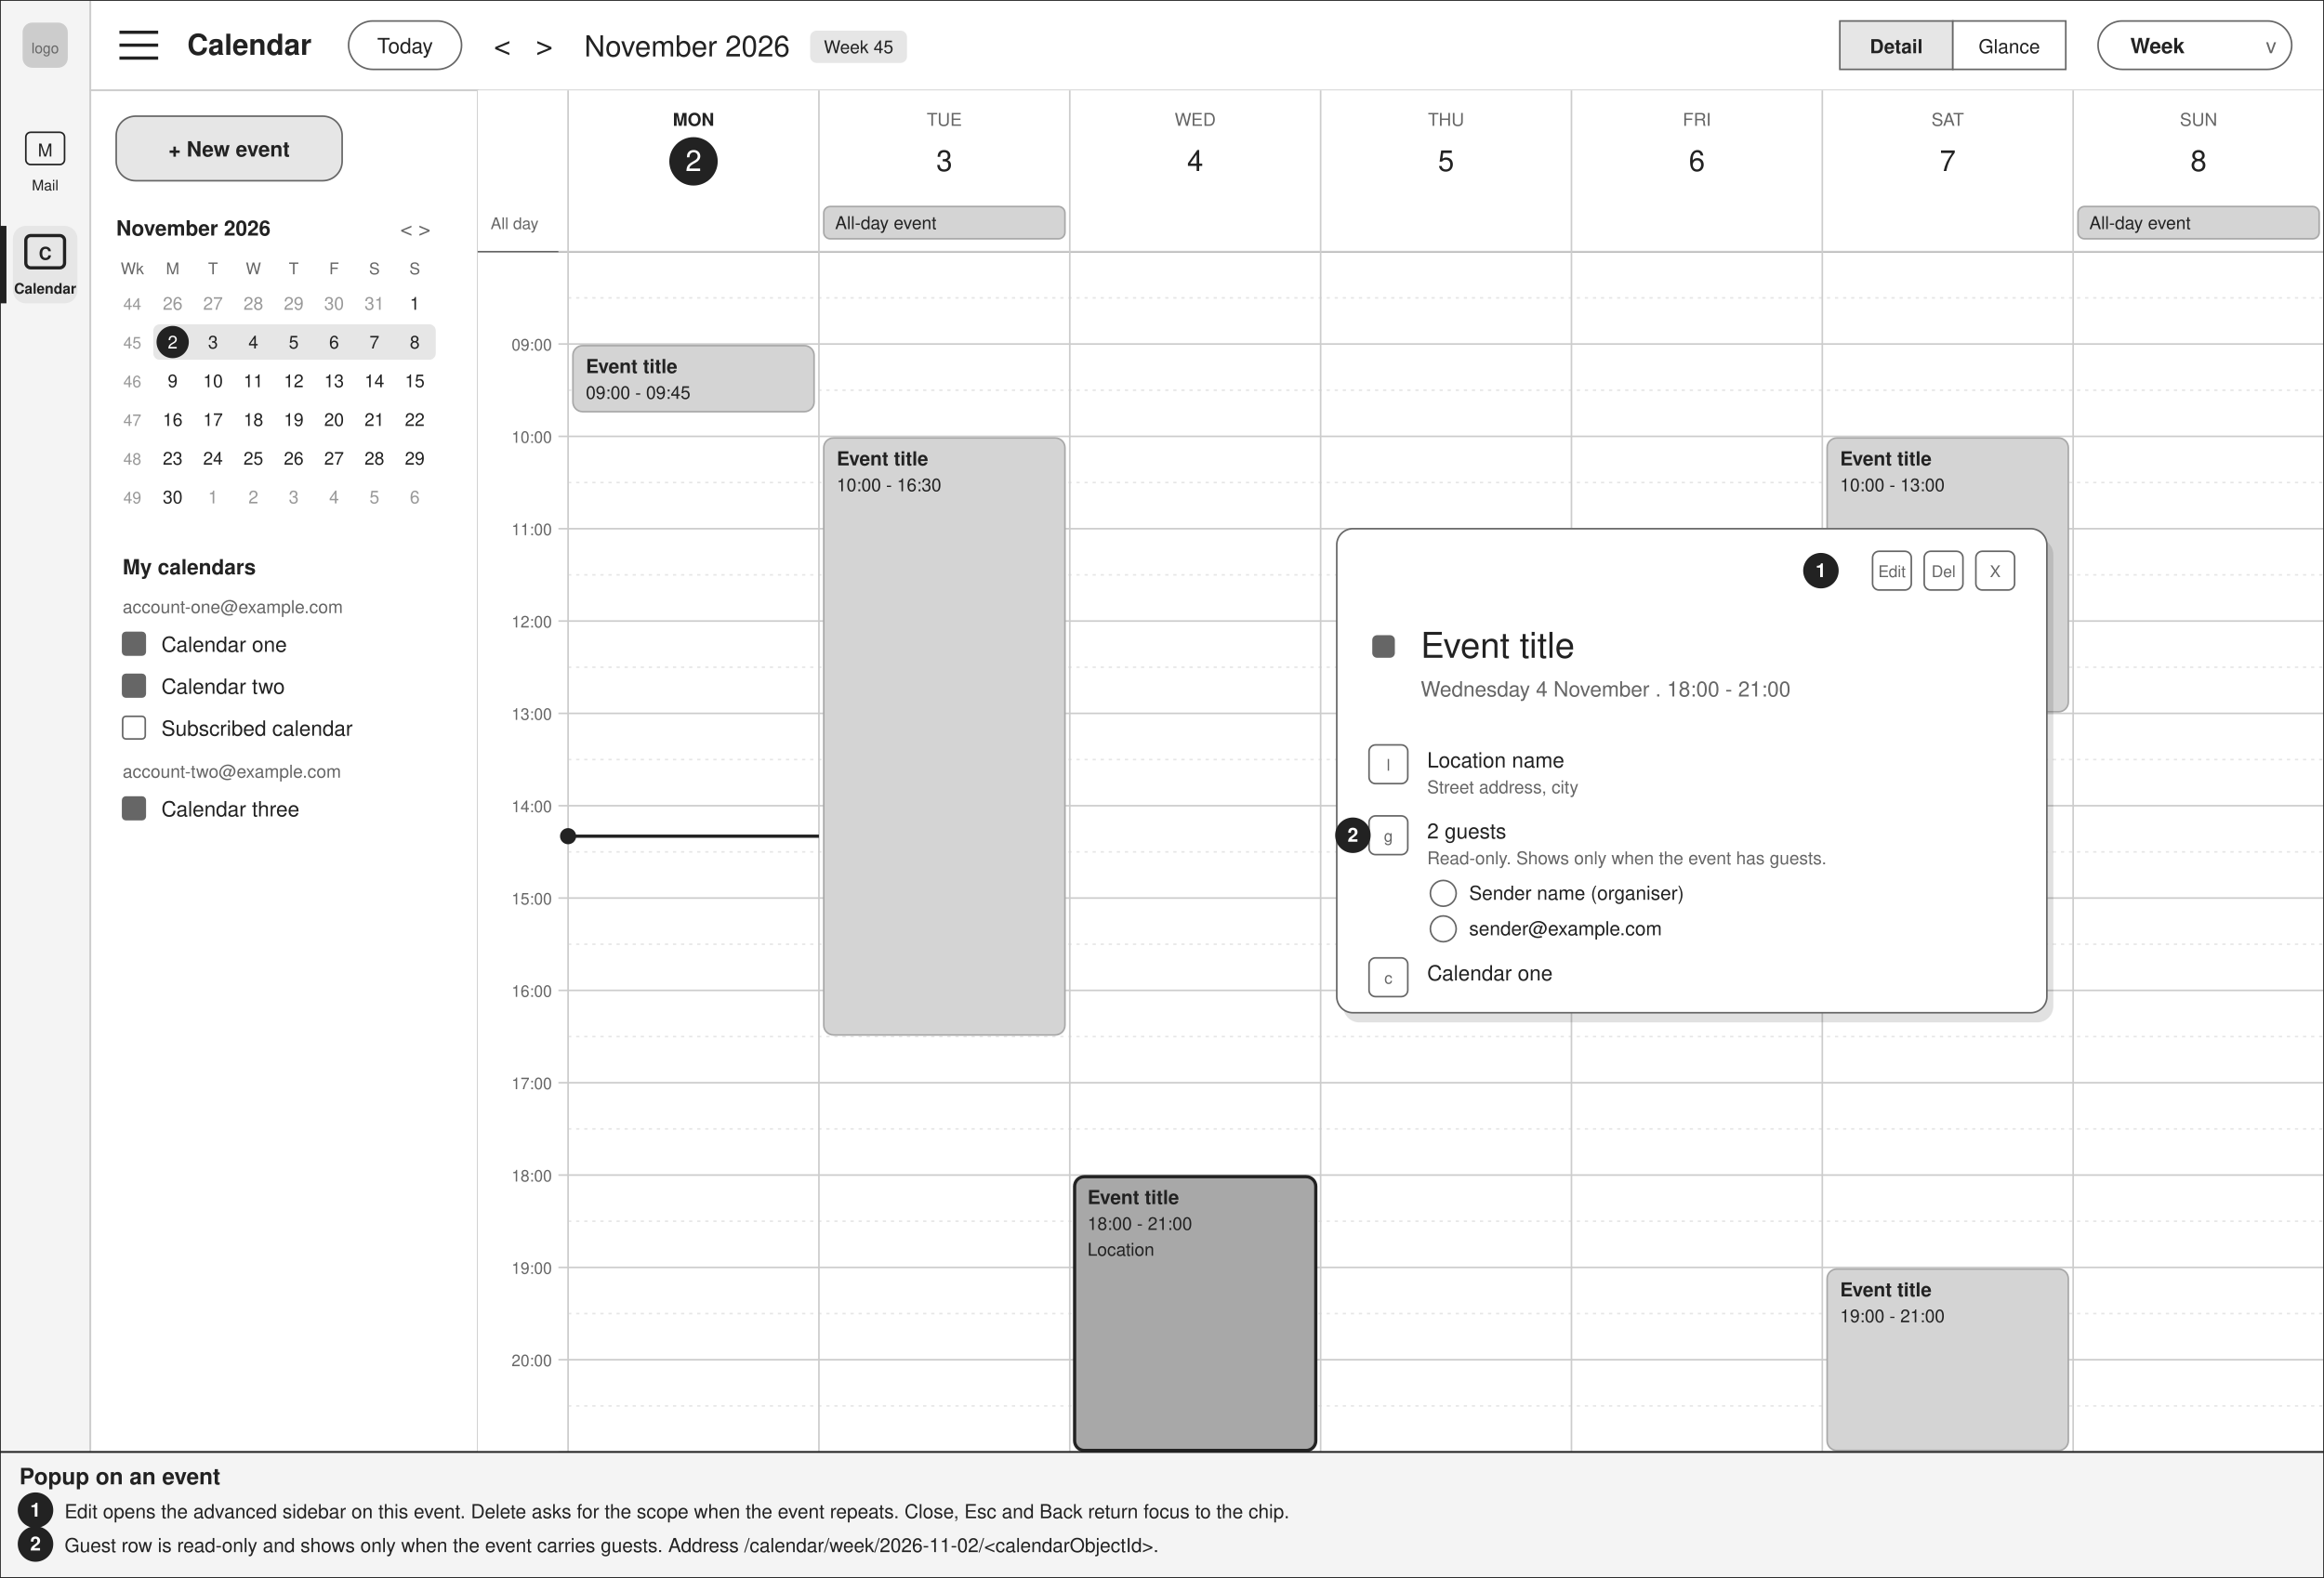
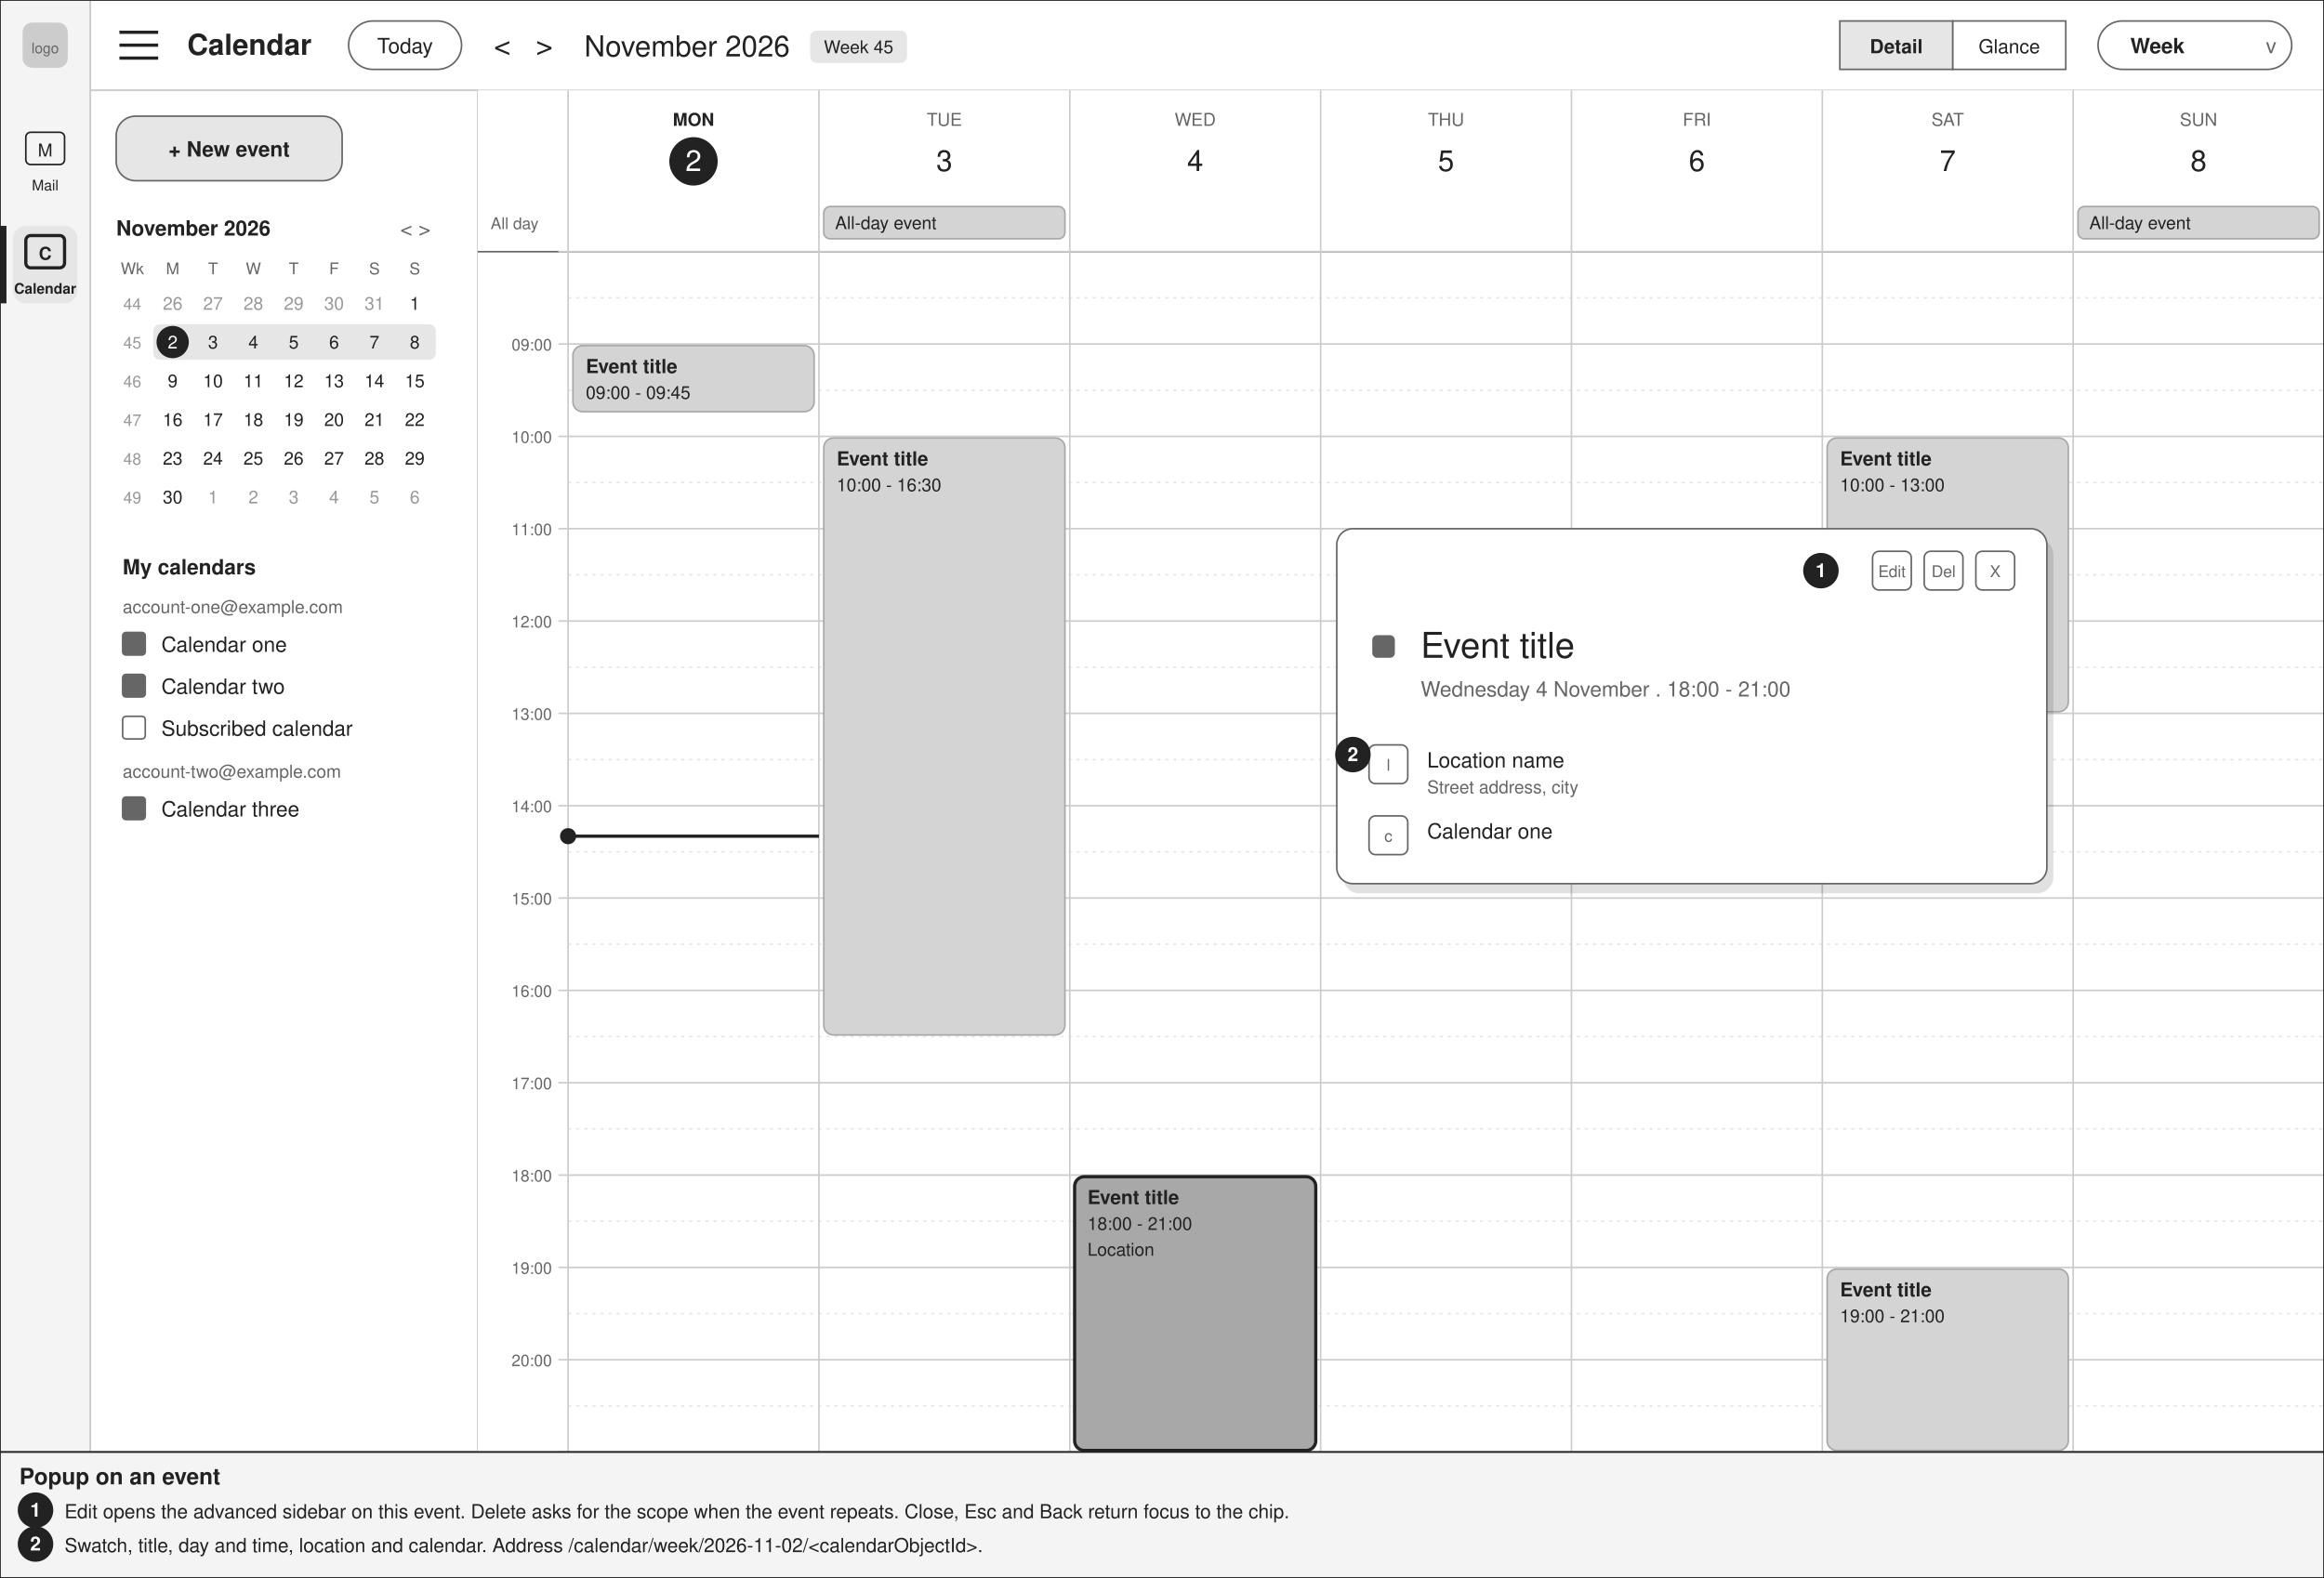
<svg xmlns="http://www.w3.org/2000/svg" width="1440" height="978" viewBox="0 0 1440 978">
  <rect width="1440" height="978" fill="#fff" />
  <rect x="0" y="0" width="56" height="900" rx="0" fill="#f4f4f4" stroke="#ccc" stroke-width="1" />
  <rect x="14" y="14" width="28" height="28" rx="6" fill="#ccc" stroke="none" stroke-width="1" />
  <text x="28" y="33" font-family="Helvetica, Arial, sans-serif" font-size="9" fill="#666" text-anchor="middle">logo</text>
  <rect x="16" y="82" width="24" height="20" rx="3" fill="none" stroke="#222" stroke-width="1" />
  <text x="28" y="97" font-family="Helvetica, Arial, sans-serif" font-size="11" fill="#222" text-anchor="middle">M</text>
  <text x="28" y="118" font-family="Helvetica, Arial, sans-serif" font-size="9" fill="#222" text-anchor="middle">Mail</text>
  <rect x="0" y="140" width="4" height="48" rx="0" fill="#222" stroke="none" stroke-width="1" />
  <rect x="8" y="140" width="40" height="48" rx="8" fill="#e6e6e6" stroke="none" stroke-width="1" />
  <rect x="16" y="146" width="24" height="20" rx="3" fill="none" stroke="#222" stroke-width="2" />
  <text x="28" y="161" font-family="Helvetica, Arial, sans-serif" font-size="11" fill="#222" font-weight="bold" text-anchor="middle">C</text>
  <text x="28" y="182" font-family="Helvetica, Arial, sans-serif" font-size="9" fill="#222" font-weight="bold" text-anchor="middle">Calendar</text>
  <rect x="56" y="0" width="1384" height="56" rx="0" fill="#fff" stroke="#ccc" stroke-width="1" />
  <line x1="74" y1="20" x2="98" y2="20" stroke="#222" stroke-width="2" />
  <line x1="74" y1="28" x2="98" y2="28" stroke="#222" stroke-width="2" />
  <line x1="74" y1="36" x2="98" y2="36" stroke="#222" stroke-width="2" />
  <text x="116" y="34" font-family="Helvetica, Arial, sans-serif" font-size="18" fill="#222" font-weight="bold">Calendar</text>
  <rect x="216" y="13" width="70" height="30" rx="15" fill="#fff" stroke="#666" stroke-width="1" />
  <text x="251" y="33" font-family="Helvetica, Arial, sans-serif" font-size="13" fill="#222" text-anchor="middle">Today</text>
  <text x="306" y="34" font-family="Helvetica, Arial, sans-serif" font-size="18" fill="#222">&lt;</text>
  <text x="332" y="34" font-family="Helvetica, Arial, sans-serif" font-size="18" fill="#222">&gt;</text>
  <text x="362" y="35" font-family="Helvetica, Arial, sans-serif" font-size="18" fill="#222">November 2026</text>
  <rect x="502" y="19" width="60" height="20" rx="4" fill="#e6e6e6" stroke="none" stroke-width="1" />
  <text x="532" y="33" font-family="Helvetica, Arial, sans-serif" font-size="11" fill="#222" text-anchor="middle">Week 45</text>
  <rect x="1140" y="13" width="70" height="30" rx="0" fill="#e6e6e6" stroke="#666" stroke-width="1" />
  <text x="1175" y="33" font-family="Helvetica, Arial, sans-serif" font-size="12" fill="#222" font-weight="bold" text-anchor="middle">Detail</text>
  <rect x="1210" y="13" width="70" height="30" rx="0" fill="#fff" stroke="#666" stroke-width="1" />
  <text x="1245" y="33" font-family="Helvetica, Arial, sans-serif" font-size="12" fill="#222" text-anchor="middle">Glance</text>
  <rect x="1300" y="13" width="120" height="30" rx="15" fill="none" stroke="#666" stroke-width="1" />
  <text x="1320" y="33" font-family="Helvetica, Arial, sans-serif" font-size="13" fill="#222" font-weight="bold">Week</text>
  <text x="1404" y="33" font-family="Helvetica, Arial, sans-serif" font-size="13" fill="#666">v</text>
  <rect x="56" y="56" width="240" height="844" rx="0" fill="#fff" stroke="#ccc" stroke-width="1" />
  <rect x="72" y="72" width="140" height="40" rx="12" fill="#e6e6e6" stroke="#666" stroke-width="1" />
  <text x="142" y="97" font-family="Helvetica, Arial, sans-serif" font-size="13" fill="#222" font-weight="bold" text-anchor="middle">+  New event</text>
  <text x="72" y="146" font-family="Helvetica, Arial, sans-serif" font-size="13" fill="#222" font-weight="bold">November 2026</text>
  <text x="248" y="146" font-family="Helvetica, Arial, sans-serif" font-size="13" fill="#666">&lt;  &gt;</text>
  <text x="82" y="170" font-family="Helvetica, Arial, sans-serif" font-size="10" fill="#666" text-anchor="middle">Wk</text>
  <text x="107" y="170" font-family="Helvetica, Arial, sans-serif" font-size="10" fill="#666" text-anchor="middle">M</text>
  <text x="132" y="170" font-family="Helvetica, Arial, sans-serif" font-size="10" fill="#666" text-anchor="middle">T</text>
  <text x="157" y="170" font-family="Helvetica, Arial, sans-serif" font-size="10" fill="#666" text-anchor="middle">W</text>
  <text x="182" y="170" font-family="Helvetica, Arial, sans-serif" font-size="10" fill="#666" text-anchor="middle">T</text>
  <text x="207" y="170" font-family="Helvetica, Arial, sans-serif" font-size="10" fill="#666" text-anchor="middle">F</text>
  <text x="232" y="170" font-family="Helvetica, Arial, sans-serif" font-size="10" fill="#666" text-anchor="middle">S</text>
  <text x="257" y="170" font-family="Helvetica, Arial, sans-serif" font-size="10" fill="#666" text-anchor="middle">S</text>
  <rect x="95" y="201" width="175" height="22" rx="4" fill="#e6e6e6" stroke="none" stroke-width="1" />
  <text x="82" y="192" font-family="Helvetica, Arial, sans-serif" font-size="10" fill="#999" text-anchor="middle">44</text>
  <text x="107" y="192" font-family="Helvetica, Arial, sans-serif" font-size="11" fill="#999" text-anchor="middle">26</text>
  <text x="132" y="192" font-family="Helvetica, Arial, sans-serif" font-size="11" fill="#999" text-anchor="middle">27</text>
  <text x="157" y="192" font-family="Helvetica, Arial, sans-serif" font-size="11" fill="#999" text-anchor="middle">28</text>
  <text x="182" y="192" font-family="Helvetica, Arial, sans-serif" font-size="11" fill="#999" text-anchor="middle">29</text>
  <text x="207" y="192" font-family="Helvetica, Arial, sans-serif" font-size="11" fill="#999" text-anchor="middle">30</text>
  <text x="232" y="192" font-family="Helvetica, Arial, sans-serif" font-size="11" fill="#999" text-anchor="middle">31</text>
  <text x="257" y="192" font-family="Helvetica, Arial, sans-serif" font-size="11" fill="#222" text-anchor="middle">1</text>
  <text x="82" y="216" font-family="Helvetica, Arial, sans-serif" font-size="10" fill="#999" text-anchor="middle">45</text>
  <circle cx="107" cy="212" r="10" fill="#222" stroke="none" stroke-width="1" />
  <text x="107" y="216" font-family="Helvetica, Arial, sans-serif" font-size="11" fill="#fff" text-anchor="middle">2</text>
  <text x="132" y="216" font-family="Helvetica, Arial, sans-serif" font-size="11" fill="#222" text-anchor="middle">3</text>
  <text x="157" y="216" font-family="Helvetica, Arial, sans-serif" font-size="11" fill="#222" text-anchor="middle">4</text>
  <text x="182" y="216" font-family="Helvetica, Arial, sans-serif" font-size="11" fill="#222" text-anchor="middle">5</text>
  <text x="207" y="216" font-family="Helvetica, Arial, sans-serif" font-size="11" fill="#222" text-anchor="middle">6</text>
  <text x="232" y="216" font-family="Helvetica, Arial, sans-serif" font-size="11" fill="#222" text-anchor="middle">7</text>
  <text x="257" y="216" font-family="Helvetica, Arial, sans-serif" font-size="11" fill="#222" text-anchor="middle">8</text>
  <text x="82" y="240" font-family="Helvetica, Arial, sans-serif" font-size="10" fill="#999" text-anchor="middle">46</text>
  <text x="107" y="240" font-family="Helvetica, Arial, sans-serif" font-size="11" fill="#222" text-anchor="middle">9</text>
  <text x="132" y="240" font-family="Helvetica, Arial, sans-serif" font-size="11" fill="#222" text-anchor="middle">10</text>
  <text x="157" y="240" font-family="Helvetica, Arial, sans-serif" font-size="11" fill="#222" text-anchor="middle">11</text>
  <text x="182" y="240" font-family="Helvetica, Arial, sans-serif" font-size="11" fill="#222" text-anchor="middle">12</text>
  <text x="207" y="240" font-family="Helvetica, Arial, sans-serif" font-size="11" fill="#222" text-anchor="middle">13</text>
  <text x="232" y="240" font-family="Helvetica, Arial, sans-serif" font-size="11" fill="#222" text-anchor="middle">14</text>
  <text x="257" y="240" font-family="Helvetica, Arial, sans-serif" font-size="11" fill="#222" text-anchor="middle">15</text>
  <text x="82" y="264" font-family="Helvetica, Arial, sans-serif" font-size="10" fill="#999" text-anchor="middle">47</text>
  <text x="107" y="264" font-family="Helvetica, Arial, sans-serif" font-size="11" fill="#222" text-anchor="middle">16</text>
  <text x="132" y="264" font-family="Helvetica, Arial, sans-serif" font-size="11" fill="#222" text-anchor="middle">17</text>
  <text x="157" y="264" font-family="Helvetica, Arial, sans-serif" font-size="11" fill="#222" text-anchor="middle">18</text>
  <text x="182" y="264" font-family="Helvetica, Arial, sans-serif" font-size="11" fill="#222" text-anchor="middle">19</text>
  <text x="207" y="264" font-family="Helvetica, Arial, sans-serif" font-size="11" fill="#222" text-anchor="middle">20</text>
  <text x="232" y="264" font-family="Helvetica, Arial, sans-serif" font-size="11" fill="#222" text-anchor="middle">21</text>
  <text x="257" y="264" font-family="Helvetica, Arial, sans-serif" font-size="11" fill="#222" text-anchor="middle">22</text>
  <text x="82" y="288" font-family="Helvetica, Arial, sans-serif" font-size="10" fill="#999" text-anchor="middle">48</text>
  <text x="107" y="288" font-family="Helvetica, Arial, sans-serif" font-size="11" fill="#222" text-anchor="middle">23</text>
  <text x="132" y="288" font-family="Helvetica, Arial, sans-serif" font-size="11" fill="#222" text-anchor="middle">24</text>
  <text x="157" y="288" font-family="Helvetica, Arial, sans-serif" font-size="11" fill="#222" text-anchor="middle">25</text>
  <text x="182" y="288" font-family="Helvetica, Arial, sans-serif" font-size="11" fill="#222" text-anchor="middle">26</text>
  <text x="207" y="288" font-family="Helvetica, Arial, sans-serif" font-size="11" fill="#222" text-anchor="middle">27</text>
  <text x="232" y="288" font-family="Helvetica, Arial, sans-serif" font-size="11" fill="#222" text-anchor="middle">28</text>
  <text x="257" y="288" font-family="Helvetica, Arial, sans-serif" font-size="11" fill="#222" text-anchor="middle">29</text>
  <text x="82" y="312" font-family="Helvetica, Arial, sans-serif" font-size="10" fill="#999" text-anchor="middle">49</text>
  <text x="107" y="312" font-family="Helvetica, Arial, sans-serif" font-size="11" fill="#222" text-anchor="middle">30</text>
  <text x="132" y="312" font-family="Helvetica, Arial, sans-serif" font-size="11" fill="#999" text-anchor="middle">1</text>
  <text x="157" y="312" font-family="Helvetica, Arial, sans-serif" font-size="11" fill="#999" text-anchor="middle">2</text>
  <text x="182" y="312" font-family="Helvetica, Arial, sans-serif" font-size="11" fill="#999" text-anchor="middle">3</text>
  <text x="207" y="312" font-family="Helvetica, Arial, sans-serif" font-size="11" fill="#999" text-anchor="middle">4</text>
  <text x="232" y="312" font-family="Helvetica, Arial, sans-serif" font-size="11" fill="#999" text-anchor="middle">5</text>
  <text x="257" y="312" font-family="Helvetica, Arial, sans-serif" font-size="11" fill="#999" text-anchor="middle">6</text>
  <text x="76" y="356" font-family="Helvetica, Arial, sans-serif" font-size="13" fill="#222" font-weight="bold">My calendars</text>
  <text x="76" y="380" font-family="Helvetica, Arial, sans-serif" font-size="11" fill="#666">account-one@example.com</text>
  <rect x="76" y="392" width="14" height="14" rx="2" fill="#666" stroke="#666" stroke-width="1" />
  <text x="100" y="404" font-family="Helvetica, Arial, sans-serif" font-size="13" fill="#222">Calendar one</text>
  <rect x="76" y="418" width="14" height="14" rx="2" fill="#666" stroke="#666" stroke-width="1" />
  <text x="100" y="430" font-family="Helvetica, Arial, sans-serif" font-size="13" fill="#222">Calendar two</text>
  <rect x="76" y="444" width="14" height="14" rx="2" fill="none" stroke="#666" stroke-width="1" />
  <text x="100" y="456" font-family="Helvetica, Arial, sans-serif" font-size="13" fill="#222">Subscribed calendar</text>
  <text x="76" y="482" font-family="Helvetica, Arial, sans-serif" font-size="11" fill="#666">account-two@example.com</text>
  <rect x="76" y="494" width="14" height="14" rx="2" fill="#666" stroke="#666" stroke-width="1" />
  <text x="100" y="506" font-family="Helvetica, Arial, sans-serif" font-size="13" fill="#222">Calendar three</text>
  <rect x="296" y="56" width="1144" height="844" rx="0" fill="#fff" stroke="none" stroke-width="1" />
  <text x="429.714" y="78" font-family="Helvetica, Arial, sans-serif" font-size="11" fill="#222" font-weight="bold" text-anchor="middle">MON</text>
  <circle cx="429.714" cy="100" r="15" fill="#222" stroke="none" stroke-width="1" />
  <text x="429.714" y="106" font-family="Helvetica, Arial, sans-serif" font-size="18" fill="#fff" text-anchor="middle">2</text>
  <text x="585.143" y="78" font-family="Helvetica, Arial, sans-serif" font-size="11" fill="#666" text-anchor="middle">TUE</text>
  <text x="585.143" y="106" font-family="Helvetica, Arial, sans-serif" font-size="18" fill="#222" text-anchor="middle">3</text>
  <text x="740.571" y="78" font-family="Helvetica, Arial, sans-serif" font-size="11" fill="#666" text-anchor="middle">WED</text>
  <text x="740.571" y="106" font-family="Helvetica, Arial, sans-serif" font-size="18" fill="#222" text-anchor="middle">4</text>
  <text x="896" y="78" font-family="Helvetica, Arial, sans-serif" font-size="11" fill="#666" text-anchor="middle">THU</text>
  <text x="896" y="106" font-family="Helvetica, Arial, sans-serif" font-size="18" fill="#222" text-anchor="middle">5</text>
  <text x="1051.429" y="78" font-family="Helvetica, Arial, sans-serif" font-size="11" fill="#666" text-anchor="middle">FRI</text>
  <text x="1051.429" y="106" font-family="Helvetica, Arial, sans-serif" font-size="18" fill="#222" text-anchor="middle">6</text>
  <text x="1206.857" y="78" font-family="Helvetica, Arial, sans-serif" font-size="11" fill="#666" text-anchor="middle">SAT</text>
  <text x="1206.857" y="106" font-family="Helvetica, Arial, sans-serif" font-size="18" fill="#222" text-anchor="middle">7</text>
  <text x="1362.286" y="78" font-family="Helvetica, Arial, sans-serif" font-size="11" fill="#666" text-anchor="middle">SUN</text>
  <text x="1362.286" y="106" font-family="Helvetica, Arial, sans-serif" font-size="18" fill="#222" text-anchor="middle">8</text>
  <text x="304" y="142" font-family="Helvetica, Arial, sans-serif" font-size="10" fill="#666">All day</text>
  <rect x="510.429" y="128" width="149.429" height="20" rx="4" fill="#d4d4d4" stroke="#a8a8a8" stroke-width="1" />
  <text x="517.429" y="142" font-family="Helvetica, Arial, sans-serif" font-size="11" fill="#222">All-day event</text>
  <rect x="1287.571" y="128" width="149.429" height="20" rx="4" fill="#d4d4d4" stroke="#a8a8a8" stroke-width="1" />
  <text x="1294.571" y="142" font-family="Helvetica, Arial, sans-serif" font-size="11" fill="#222">All-day event</text>
  <line x1="296" y1="156" x2="1440" y2="156" stroke="#666" stroke-width="1" />
  <line x1="346" y1="156" x2="1440" y2="156" stroke="#ccc" stroke-width="1" />
  <line x1="352" y1="184.615" x2="1440" y2="184.615" stroke="#e6e6e6" stroke-width="1" stroke-dasharray="2 3" />
  <line x1="346" y1="213.231" x2="1440" y2="213.231" stroke="#ccc" stroke-width="1" />
  <text x="342" y="217.231" font-family="Helvetica, Arial, sans-serif" font-size="10" fill="#666" text-anchor="end">09:00</text>
  <line x1="352" y1="241.846" x2="1440" y2="241.846" stroke="#e6e6e6" stroke-width="1" stroke-dasharray="2 3" />
  <line x1="346" y1="270.462" x2="1440" y2="270.462" stroke="#ccc" stroke-width="1" />
  <text x="342" y="274.462" font-family="Helvetica, Arial, sans-serif" font-size="10" fill="#666" text-anchor="end">10:00</text>
  <line x1="352" y1="299.077" x2="1440" y2="299.077" stroke="#e6e6e6" stroke-width="1" stroke-dasharray="2 3" />
  <line x1="346" y1="327.692" x2="1440" y2="327.692" stroke="#ccc" stroke-width="1" />
  <text x="342" y="331.692" font-family="Helvetica, Arial, sans-serif" font-size="10" fill="#666" text-anchor="end">11:00</text>
  <line x1="352" y1="356.308" x2="1440" y2="356.308" stroke="#e6e6e6" stroke-width="1" stroke-dasharray="2 3" />
  <line x1="346" y1="384.923" x2="1440" y2="384.923" stroke="#ccc" stroke-width="1" />
  <text x="342" y="388.923" font-family="Helvetica, Arial, sans-serif" font-size="10" fill="#666" text-anchor="end">12:00</text>
  <line x1="352" y1="413.538" x2="1440" y2="413.538" stroke="#e6e6e6" stroke-width="1" stroke-dasharray="2 3" />
  <line x1="346" y1="442.154" x2="1440" y2="442.154" stroke="#ccc" stroke-width="1" />
  <text x="342" y="446.154" font-family="Helvetica, Arial, sans-serif" font-size="10" fill="#666" text-anchor="end">13:00</text>
  <line x1="352" y1="470.769" x2="1440" y2="470.769" stroke="#e6e6e6" stroke-width="1" stroke-dasharray="2 3" />
  <line x1="346" y1="499.385" x2="1440" y2="499.385" stroke="#ccc" stroke-width="1" />
  <text x="342" y="503.385" font-family="Helvetica, Arial, sans-serif" font-size="10" fill="#666" text-anchor="end">14:00</text>
  <line x1="352" y1="528" x2="1440" y2="528" stroke="#e6e6e6" stroke-width="1" stroke-dasharray="2 3" />
  <line x1="346" y1="556.615" x2="1440" y2="556.615" stroke="#ccc" stroke-width="1" />
  <text x="342" y="560.615" font-family="Helvetica, Arial, sans-serif" font-size="10" fill="#666" text-anchor="end">15:00</text>
  <line x1="352" y1="585.231" x2="1440" y2="585.231" stroke="#e6e6e6" stroke-width="1" stroke-dasharray="2 3" />
  <line x1="346" y1="613.846" x2="1440" y2="613.846" stroke="#ccc" stroke-width="1" />
  <text x="342" y="617.846" font-family="Helvetica, Arial, sans-serif" font-size="10" fill="#666" text-anchor="end">16:00</text>
  <line x1="352" y1="642.462" x2="1440" y2="642.462" stroke="#e6e6e6" stroke-width="1" stroke-dasharray="2 3" />
  <line x1="346" y1="671.077" x2="1440" y2="671.077" stroke="#ccc" stroke-width="1" />
  <text x="342" y="675.077" font-family="Helvetica, Arial, sans-serif" font-size="10" fill="#666" text-anchor="end">17:00</text>
  <line x1="352" y1="699.692" x2="1440" y2="699.692" stroke="#e6e6e6" stroke-width="1" stroke-dasharray="2 3" />
  <line x1="346" y1="728.308" x2="1440" y2="728.308" stroke="#ccc" stroke-width="1" />
  <text x="342" y="732.308" font-family="Helvetica, Arial, sans-serif" font-size="10" fill="#666" text-anchor="end">18:00</text>
  <line x1="352" y1="756.923" x2="1440" y2="756.923" stroke="#e6e6e6" stroke-width="1" stroke-dasharray="2 3" />
  <line x1="346" y1="785.538" x2="1440" y2="785.538" stroke="#ccc" stroke-width="1" />
  <text x="342" y="789.538" font-family="Helvetica, Arial, sans-serif" font-size="10" fill="#666" text-anchor="end">19:00</text>
  <line x1="352" y1="814.154" x2="1440" y2="814.154" stroke="#e6e6e6" stroke-width="1" stroke-dasharray="2 3" />
  <line x1="346" y1="842.769" x2="1440" y2="842.769" stroke="#ccc" stroke-width="1" />
  <text x="342" y="846.769" font-family="Helvetica, Arial, sans-serif" font-size="10" fill="#666" text-anchor="end">20:00</text>
  <line x1="352" y1="871.385" x2="1440" y2="871.385" stroke="#e6e6e6" stroke-width="1" stroke-dasharray="2 3" />
  <line x1="346" y1="900" x2="1440" y2="900" stroke="#ccc" stroke-width="1" />
  <line x1="352" y1="928.615" x2="1440" y2="928.615" stroke="#e6e6e6" stroke-width="1" stroke-dasharray="2 3" />
  <line x1="352" y1="56" x2="352" y2="900" stroke="#ccc" stroke-width="1" />
  <line x1="507.429" y1="56" x2="507.429" y2="900" stroke="#ccc" stroke-width="1" />
  <line x1="662.857" y1="56" x2="662.857" y2="900" stroke="#ccc" stroke-width="1" />
  <line x1="818.286" y1="56" x2="818.286" y2="900" stroke="#ccc" stroke-width="1" />
  <line x1="973.714" y1="56" x2="973.714" y2="900" stroke="#ccc" stroke-width="1" />
  <line x1="1129.143" y1="56" x2="1129.143" y2="900" stroke="#ccc" stroke-width="1" />
  <line x1="1284.571" y1="56" x2="1284.571" y2="900" stroke="#ccc" stroke-width="1" />
  <line x1="1440" y1="56" x2="1440" y2="900" stroke="#ccc" stroke-width="1" />
  <circle cx="352" cy="518.271" r="5" fill="#222" stroke="none" stroke-width="1" />
  <line x1="352" y1="518.271" x2="507.429" y2="518.271" stroke="#222" stroke-width="2" />
  <rect x="510.429" y="271.462" width="149.429" height="370" rx="6" fill="#d4d4d4" stroke="#a8a8a8" stroke-width="1" />
  <text x="518.429" y="288.462" font-family="Helvetica, Arial, sans-serif" font-size="12" fill="#222" font-weight="bold">Event title</text>
  <text x="518.429" y="304.462" font-family="Helvetica, Arial, sans-serif" font-size="11" fill="#222">10:00 - 16:30</text>
  <rect x="665.857" y="729.308" width="149.429" height="169.692" rx="6" fill="#a8a8a8" stroke="#222" stroke-width="2" />
  <text x="673.857" y="746.308" font-family="Helvetica, Arial, sans-serif" font-size="12" fill="#222" font-weight="bold">Event title</text>
  <text x="673.857" y="762.308" font-family="Helvetica, Arial, sans-serif" font-size="11" fill="#222">18:00 - 21:00</text>
  <text x="673.857" y="778.308" font-family="Helvetica, Arial, sans-serif" font-size="11" fill="#222">Location</text>
  <rect x="1132.143" y="271.462" width="149.429" height="169.692" rx="6" fill="#d4d4d4" stroke="#a8a8a8" stroke-width="1" />
  <text x="1140.143" y="288.462" font-family="Helvetica, Arial, sans-serif" font-size="12" fill="#222" font-weight="bold">Event title</text>
  <text x="1140.143" y="304.462" font-family="Helvetica, Arial, sans-serif" font-size="11" fill="#222">10:00 - 13:00</text>
  <rect x="1132.143" y="786.538" width="149.429" height="112.462" rx="6" fill="#d4d4d4" stroke="#a8a8a8" stroke-width="1" />
  <text x="1140.143" y="803.538" font-family="Helvetica, Arial, sans-serif" font-size="12" fill="#222" font-weight="bold">Event title</text>
  <text x="1140.143" y="819.538" font-family="Helvetica, Arial, sans-serif" font-size="11" fill="#222">19:00 - 21:00</text>
  <rect x="355" y="214.231" width="149.429" height="40.923" rx="6" fill="#d4d4d4" stroke="#a8a8a8" stroke-width="1" />
  <text x="363" y="231.231" font-family="Helvetica, Arial, sans-serif" font-size="12" fill="#222" font-weight="bold">Event title</text>
  <text x="363" y="247.231" font-family="Helvetica, Arial, sans-serif" font-size="11" fill="#222">09:00 - 09:45</text>
-   <rect x="832.286" y="333.692" width="440" height="300" rx="10" fill="#000" stroke="none" stroke-width="1" fill-opacity="0.12" />
-   <rect x="828.286" y="327.692" width="440" height="300" rx="10" fill="#fff" stroke="#666" stroke-width="1" />
+   <rect x="832.286" y="333.692" width="440" height="220" rx="10" fill="#000" stroke="none" stroke-width="1" fill-opacity="0.12" />
+   <rect x="828.286" y="327.692" width="440" height="220" rx="10" fill="#fff" stroke="#666" stroke-width="1" />
  <rect x="1160.286" y="341.692" width="24" height="24" rx="4" fill="none" stroke="#666" stroke-width="1" />
  <text x="1172.286" y="357.692" font-family="Helvetica, Arial, sans-serif" font-size="10" fill="#666" text-anchor="middle">Edit</text>
  <rect x="1192.286" y="341.692" width="24" height="24" rx="4" fill="none" stroke="#666" stroke-width="1" />
  <text x="1204.286" y="357.692" font-family="Helvetica, Arial, sans-serif" font-size="10" fill="#666" text-anchor="middle">Del</text>
  <rect x="1224.286" y="341.692" width="24" height="24" rx="4" fill="none" stroke="#666" stroke-width="1" />
  <text x="1236.286" y="357.692" font-family="Helvetica, Arial, sans-serif" font-size="10" fill="#666" text-anchor="middle">X</text>
  <rect x="850.286" y="393.692" width="14" height="14" rx="3" fill="#666" stroke="none" stroke-width="1" />
  <text x="880.286" y="407.692" font-family="Helvetica, Arial, sans-serif" font-size="22" fill="#222">Event title</text>
  <text x="880.286" y="431.692" font-family="Helvetica, Arial, sans-serif" font-size="13" fill="#666">Wednesday 4 November  .  18:00 - 21:00</text>
  <rect x="848.286" y="461.692" width="24" height="24" rx="4" fill="none" stroke="#666" stroke-width="1" />
  <text x="860.286" y="477.692" font-family="Helvetica, Arial, sans-serif" font-size="10" fill="#666" text-anchor="middle">l</text>
  <text x="884.286" y="475.692" font-family="Helvetica, Arial, sans-serif" font-size="13" fill="#222">Location name</text>
  <text x="884.286" y="491.692" font-family="Helvetica, Arial, sans-serif" font-size="11" fill="#666">Street address, city</text>
  <rect x="848.286" y="505.692" width="24" height="24" rx="4" fill="none" stroke="#666" stroke-width="1" />
-   <text x="860.286" y="521.692" font-family="Helvetica, Arial, sans-serif" font-size="10" fill="#666" text-anchor="middle">g</text>
-   <text x="884.286" y="519.692" font-family="Helvetica, Arial, sans-serif" font-size="13" fill="#222">2 guests</text>
-   <text x="884.286" y="535.692" font-family="Helvetica, Arial, sans-serif" font-size="11" fill="#666">Read-only. Shows only when the event has guests.</text>
-   <circle cx="894.286" cy="553.692" r="8" fill="none" stroke="#666" stroke-width="1" />
-   <text x="910.286" y="557.692" font-family="Helvetica, Arial, sans-serif" font-size="12" fill="#222">Sender name  (organiser)</text>
-   <circle cx="894.286" cy="575.692" r="8" fill="none" stroke="#666" stroke-width="1" />
-   <text x="910.286" y="579.692" font-family="Helvetica, Arial, sans-serif" font-size="12" fill="#222">sender@example.com</text>
-   <rect x="848.286" y="593.692" width="24" height="24" rx="4" fill="none" stroke="#666" stroke-width="1" />
-   <text x="860.286" y="609.692" font-family="Helvetica, Arial, sans-serif" font-size="10" fill="#666" text-anchor="middle">c</text>
-   <text x="884.286" y="607.692" font-family="Helvetica, Arial, sans-serif" font-size="13" fill="#222">Calendar one</text>
+   <text x="860.286" y="521.692" font-family="Helvetica, Arial, sans-serif" font-size="10" fill="#666" text-anchor="middle">c</text>
+   <text x="884.286" y="519.692" font-family="Helvetica, Arial, sans-serif" font-size="13" fill="#222">Calendar one</text>
  <circle cx="1128.286" cy="353.692" r="11" fill="#222" stroke="none" stroke-width="1" />
  <text x="1128.286" y="357.692" font-family="Helvetica, Arial, sans-serif" font-size="12" fill="#fff" font-weight="bold" text-anchor="middle">1</text>
-   <circle cx="838.286" cy="517.692" r="11" fill="#222" stroke="none" stroke-width="1" />
-   <text x="838.286" y="521.692" font-family="Helvetica, Arial, sans-serif" font-size="12" fill="#fff" font-weight="bold" text-anchor="middle">2</text>
+   <circle cx="838.286" cy="467.692" r="11" fill="#222" stroke="none" stroke-width="1" />
+   <text x="838.286" y="471.692" font-family="Helvetica, Arial, sans-serif" font-size="12" fill="#fff" font-weight="bold" text-anchor="middle">2</text>
  <rect x="0" y="0" width="1440" height="900" rx="0" fill="none" stroke="#222" stroke-width="1" />
  <rect x="0" y="900" width="1440" height="78" rx="0" fill="#f4f4f4" stroke="#222" stroke-width="1" />
  <text x="12" y="920" font-family="Helvetica, Arial, sans-serif" font-size="14" fill="#222" font-weight="bold">Popup on an event</text>
  <circle cx="22" cy="936" r="11" fill="#222" stroke="none" stroke-width="1" />
  <text x="22" y="940" font-family="Helvetica, Arial, sans-serif" font-size="12" fill="#fff" font-weight="bold" text-anchor="middle">1</text>
  <text x="40" y="941" font-family="Helvetica, Arial, sans-serif" font-size="12" fill="#222">Edit opens the advanced sidebar on this event. Delete asks for the scope when the event repeats. Close, Esc and Back return focus to the chip.</text>
  <circle cx="22" cy="957" r="11" fill="#222" stroke="none" stroke-width="1" />
  <text x="22" y="961" font-family="Helvetica, Arial, sans-serif" font-size="12" fill="#fff" font-weight="bold" text-anchor="middle">2</text>
-   <text x="40" y="962" font-family="Helvetica, Arial, sans-serif" font-size="12" fill="#222">Guest row is read-only and shows only when the event carries guests. Address /calendar/week/2026-11-02/&lt;calendarObjectId&gt;.</text>
+   <text x="40" y="962" font-family="Helvetica, Arial, sans-serif" font-size="12" fill="#222">Swatch, title, day and time, location and calendar. Address /calendar/week/2026-11-02/&lt;calendarObjectId&gt;.</text>
</svg>
